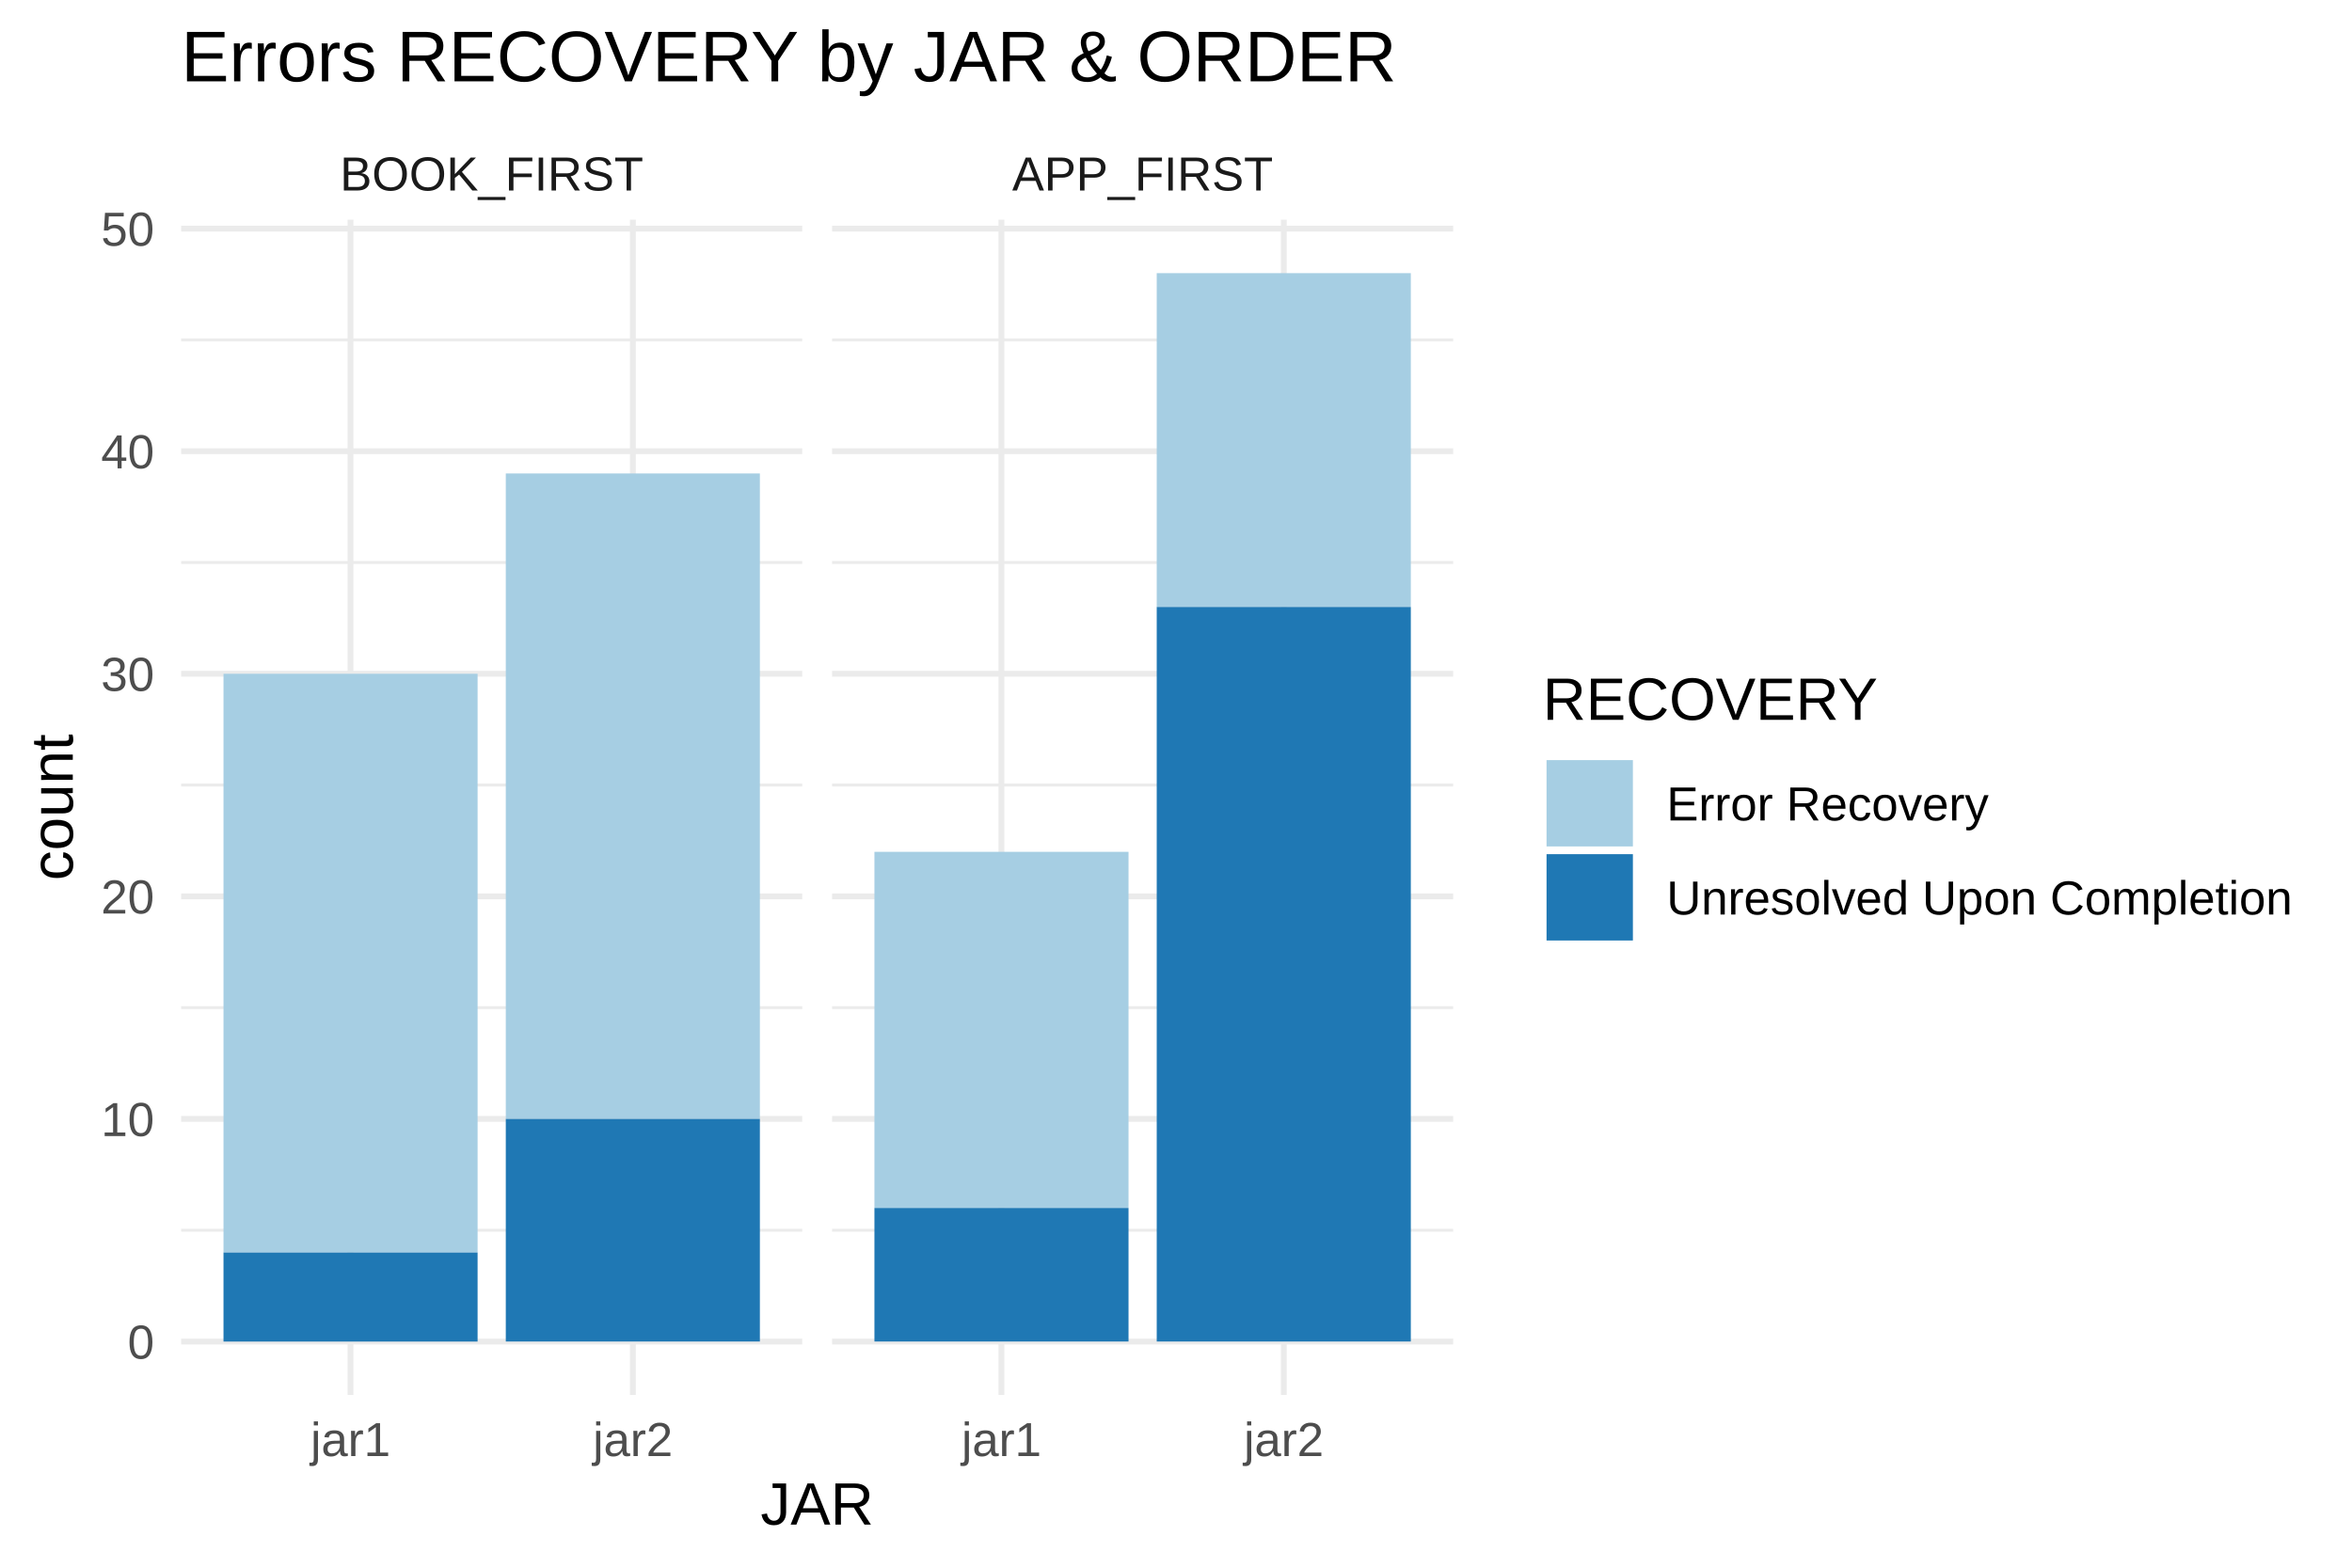
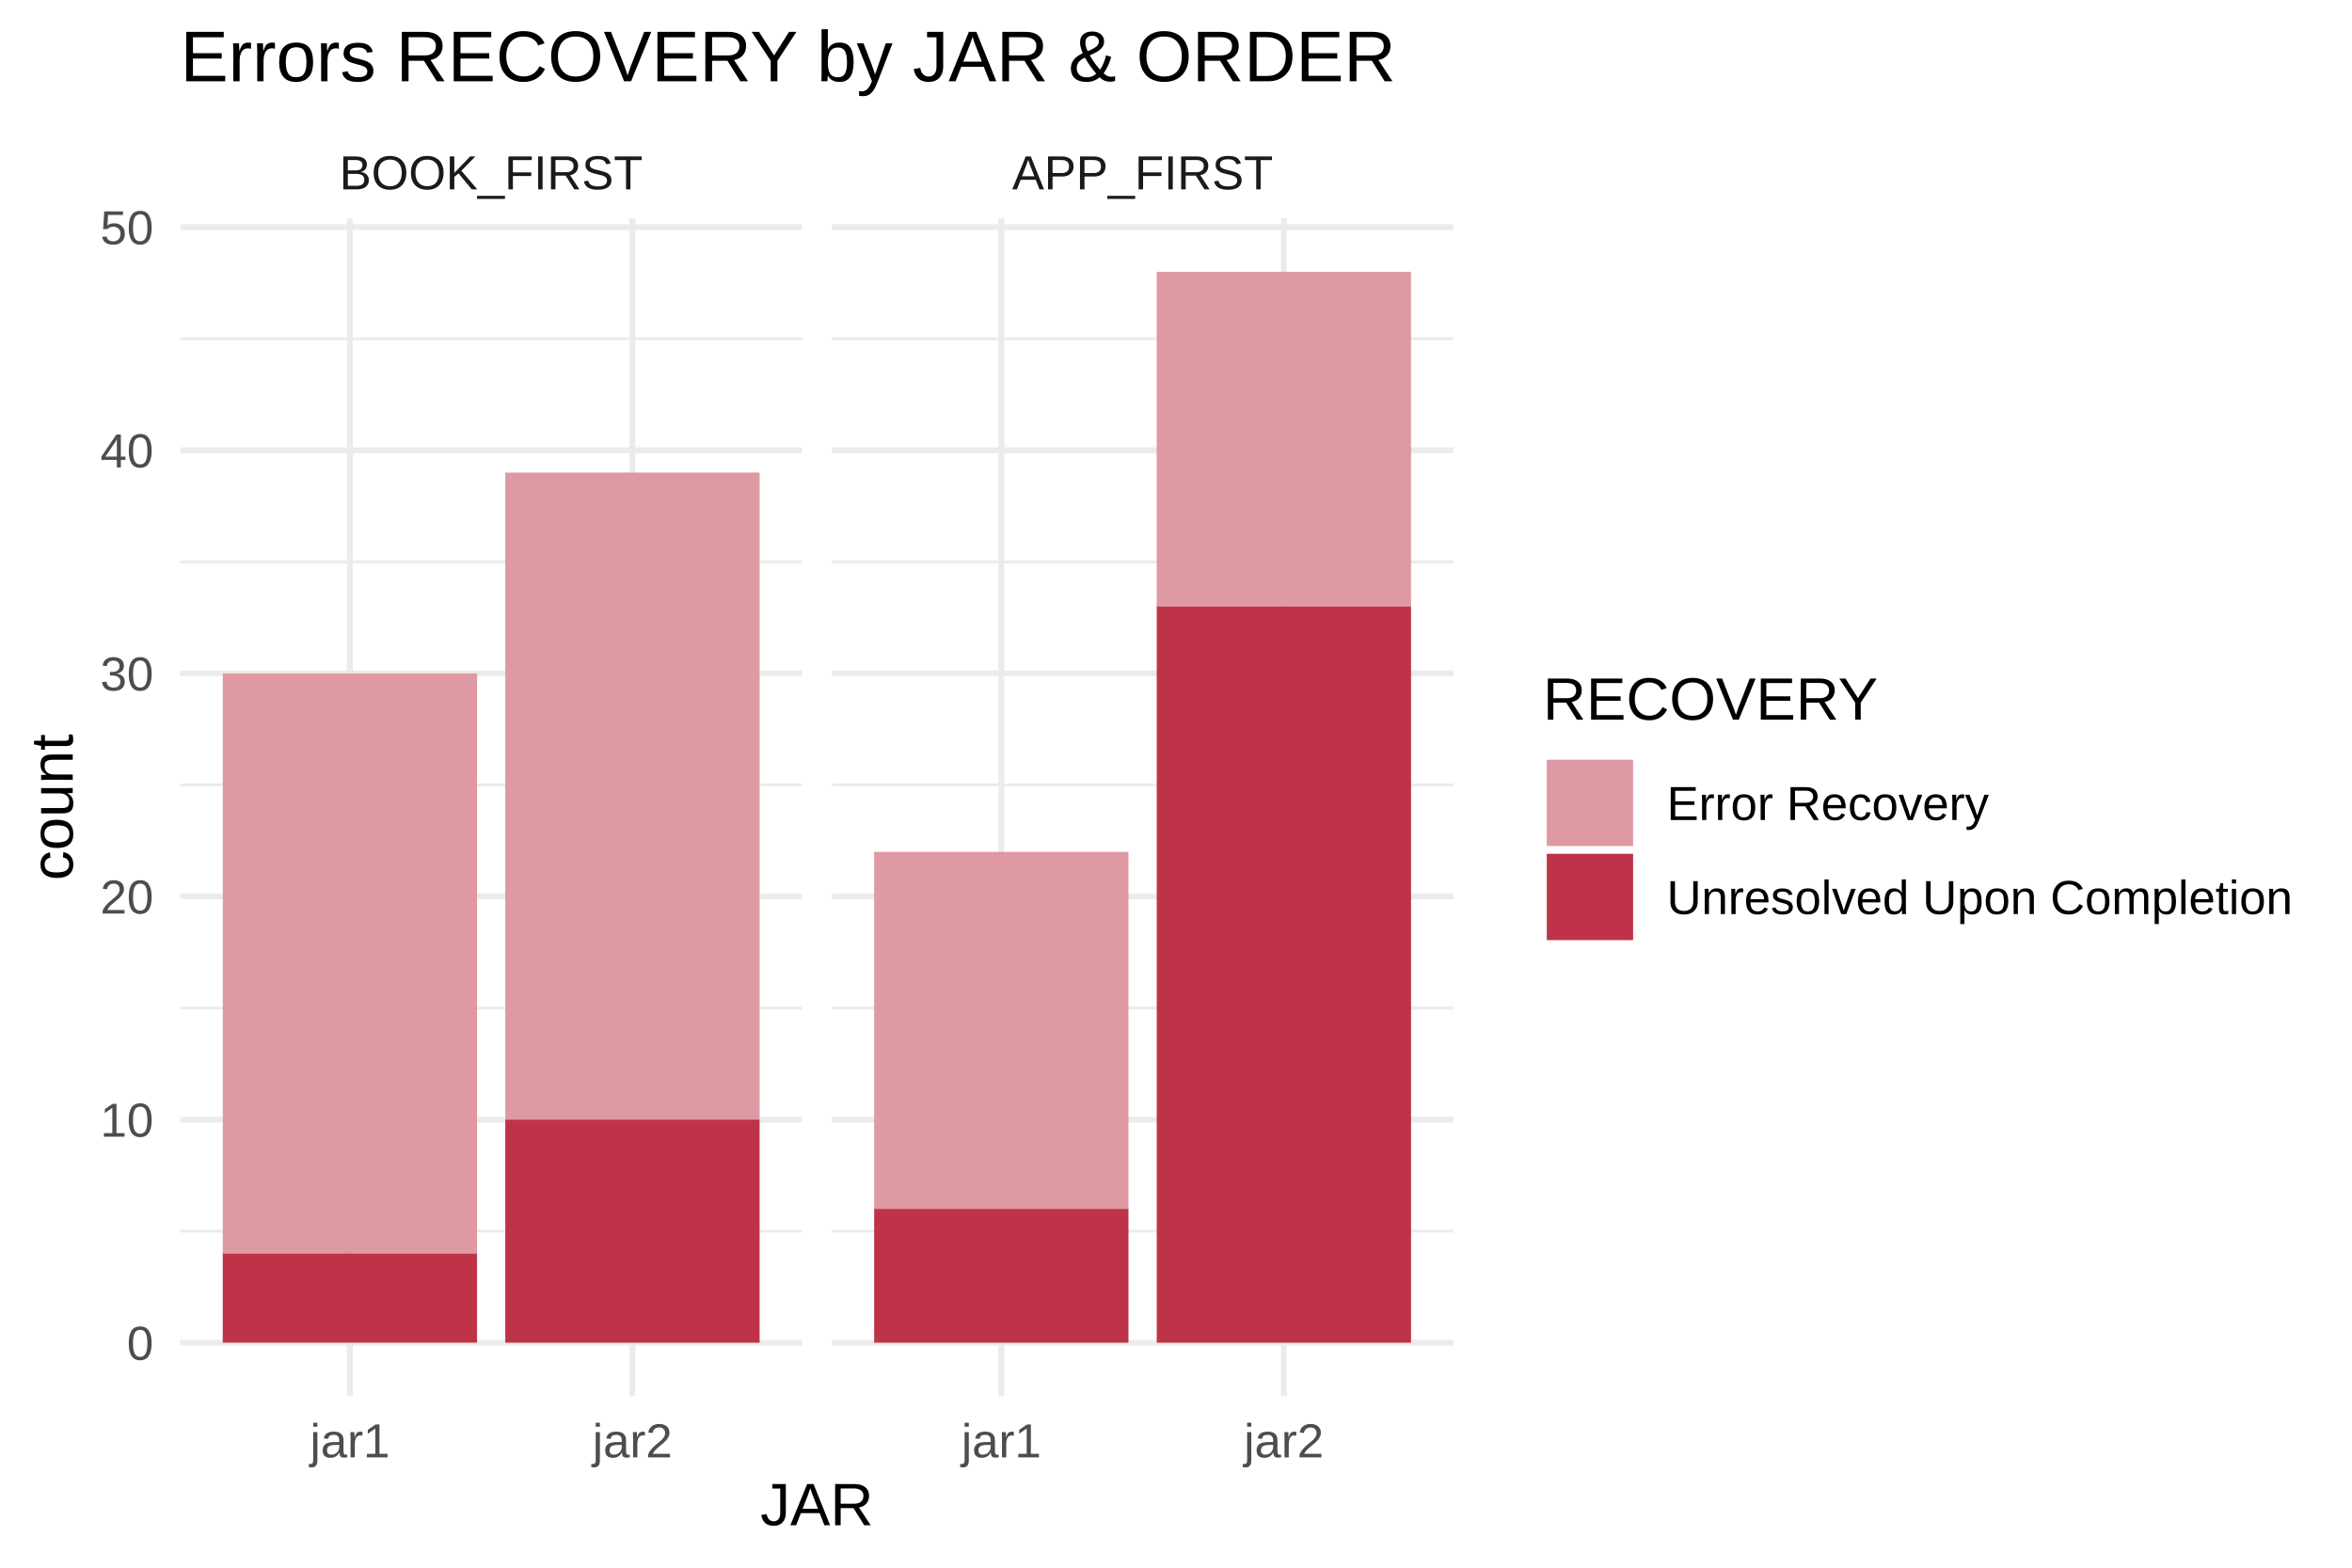
- <svg xmlns="http://www.w3.org/2000/svg" class="svglite" width="432.00pt" height="288.00pt" viewBox="0 0 432.00 288.00">
-   <defs>
-     <style type="text/css">
+ <svg xmlns="http://www.w3.org/2000/svg" width="432.00pt" height="288.00pt" viewBox="0 0 432.00 288.00">
+   <g class="svglite">
+     <defs>
+       <style type="text/css">
    .svglite line, .svglite polyline, .svglite polygon, .svglite path, .svglite rect, .svglite circle {
      fill: none;
      stroke: #000000;
      stroke-linecap: round;
      stroke-linejoin: round;
      stroke-miterlimit: 10.00;
    }
    .svglite text {
      white-space: pre;
    }
+     .svglite g.glyphgroup path {
+       fill: inherit;
+       stroke: none;
+     }
  </style>
-   </defs>
-   <rect width="100%" height="100%" style="stroke: none; fill: none;" />
-   <defs>
-     <clipPath id="cpMC4wMHw0MzIuMDB8MC4wMHwyODguMDA=">
-       <rect x="0.00" y="0.00" width="432.00" height="288.00" />
-     </clipPath>
-   </defs>
-   <g clip-path="url(#cpMC4wMHw0MzIuMDB8MC4wMHwyODguMDA=)">
+     </defs>
+     <rect width="100%" height="100%" style="stroke: none; fill: none;" />
+     <defs>
+       <clipPath id="cpMC4wMHw0MzIuMDB8MC4wMHwyODguMDA=">
+         <rect x="0.00" y="0.00" width="432.00" height="288.00" />
+       </clipPath>
+     </defs>
+     <g clip-path="url(#cpMC4wMHw0MzIuMDB8MC4wMHwyODguMDA=)">
</g>
-   <defs>
-     <clipPath id="cpMzMuMjd8MTQ3LjM1fDQwLjM2fDI1Ni4yNw==">
-       <rect x="33.27" y="40.36" width="114.08" height="215.90" />
-     </clipPath>
-   </defs>
-   <g clip-path="url(#cpMzMuMjd8MTQ3LjM1fDQwLjM2fDI1Ni4yNw==)">
-     <polyline points="33.27,226.01 147.35,226.01 " style="stroke-width: 0.53; stroke: #EBEBEB; stroke-linecap: butt;" />
-     <polyline points="33.27,185.12 147.35,185.12 " style="stroke-width: 0.53; stroke: #EBEBEB; stroke-linecap: butt;" />
-     <polyline points="33.27,144.22 147.35,144.22 " style="stroke-width: 0.53; stroke: #EBEBEB; stroke-linecap: butt;" />
-     <polyline points="33.27,103.33 147.35,103.33 " style="stroke-width: 0.53; stroke: #EBEBEB; stroke-linecap: butt;" />
-     <polyline points="33.27,62.44 147.35,62.44 " style="stroke-width: 0.53; stroke: #EBEBEB; stroke-linecap: butt;" />
-     <polyline points="33.27,246.45 147.35,246.45 " style="stroke-width: 1.07; stroke: #EBEBEB; stroke-linecap: butt;" />
-     <polyline points="33.27,205.56 147.35,205.56 " style="stroke-width: 1.07; stroke: #EBEBEB; stroke-linecap: butt;" />
-     <polyline points="33.27,164.67 147.35,164.67 " style="stroke-width: 1.07; stroke: #EBEBEB; stroke-linecap: butt;" />
-     <polyline points="33.27,123.78 147.35,123.78 " style="stroke-width: 1.07; stroke: #EBEBEB; stroke-linecap: butt;" />
-     <polyline points="33.27,82.89 147.35,82.89 " style="stroke-width: 1.07; stroke: #EBEBEB; stroke-linecap: butt;" />
-     <polyline points="33.27,42.00 147.35,42.00 " style="stroke-width: 1.07; stroke: #EBEBEB; stroke-linecap: butt;" />
-     <polyline points="64.38,256.27 64.38,40.36 " style="stroke-width: 1.07; stroke: #EBEBEB; stroke-linecap: butt;" />
-     <polyline points="116.24,256.27 116.24,40.36 " style="stroke-width: 1.07; stroke: #EBEBEB; stroke-linecap: butt;" />
-     <rect x="41.05" y="123.78" width="46.67" height="106.32" style="stroke-width: 1.07; stroke: none; stroke-linecap: butt; stroke-linejoin: miter; fill: #A6CEE3;" />
-     <rect x="41.05" y="230.10" width="46.67" height="16.36" style="stroke-width: 1.07; stroke: none; stroke-linecap: butt; stroke-linejoin: miter; fill: #1F78B4;" />
-     <rect x="92.90" y="86.98" width="46.67" height="118.58" style="stroke-width: 1.07; stroke: none; stroke-linecap: butt; stroke-linejoin: miter; fill: #A6CEE3;" />
-     <rect x="92.90" y="205.56" width="46.67" height="40.89" style="stroke-width: 1.07; stroke: none; stroke-linecap: butt; stroke-linejoin: miter; fill: #1F78B4;" />
-   </g>
-   <g clip-path="url(#cpMC4wMHw0MzIuMDB8MC4wMHwyODguMDA=)">
+     <defs>
+       <clipPath id="cpMzMuMTN8MTQ3LjMwfDQwLjA5fDI1Ni41MA==">
+         <rect x="33.13" y="40.09" width="114.17" height="216.41" />
+       </clipPath>
+     </defs>
+     <g clip-path="url(#cpMzMuMTN8MTQ3LjMwfDQwLjA5fDI1Ni41MA==)">
+       <polyline points="33.13,226.17 147.30,226.17 " style="stroke-width: 0.53; stroke: #EBEBEB; stroke-linecap: butt;" />
+       <polyline points="33.13,185.19 147.30,185.19 " style="stroke-width: 0.53; stroke: #EBEBEB; stroke-linecap: butt;" />
+       <polyline points="33.13,144.20 147.30,144.20 " style="stroke-width: 0.53; stroke: #EBEBEB; stroke-linecap: butt;" />
+       <polyline points="33.13,103.21 147.30,103.21 " style="stroke-width: 0.53; stroke: #EBEBEB; stroke-linecap: butt;" />
+       <polyline points="33.13,62.23 147.30,62.23 " style="stroke-width: 0.53; stroke: #EBEBEB; stroke-linecap: butt;" />
+       <polyline points="33.13,246.67 147.30,246.67 " style="stroke-width: 1.07; stroke: #EBEBEB; stroke-linecap: butt;" />
+       <polyline points="33.13,205.68 147.30,205.68 " style="stroke-width: 1.07; stroke: #EBEBEB; stroke-linecap: butt;" />
+       <polyline points="33.13,164.69 147.30,164.69 " style="stroke-width: 1.07; stroke: #EBEBEB; stroke-linecap: butt;" />
+       <polyline points="33.13,123.71 147.30,123.71 " style="stroke-width: 1.07; stroke: #EBEBEB; stroke-linecap: butt;" />
+       <polyline points="33.13,82.72 147.30,82.72 " style="stroke-width: 1.07; stroke: #EBEBEB; stroke-linecap: butt;" />
+       <polyline points="33.13,41.73 147.30,41.73 " style="stroke-width: 1.07; stroke: #EBEBEB; stroke-linecap: butt;" />
+       <polyline points="64.27,256.50 64.27,40.09 " style="stroke-width: 1.07; stroke: #EBEBEB; stroke-linecap: butt;" />
+       <polyline points="116.16,256.50 116.16,40.09 " style="stroke-width: 1.07; stroke: #EBEBEB; stroke-linecap: butt;" />
+       <rect x="40.91" y="123.71" width="46.71" height="106.56" style="stroke-width: 1.07; stroke: none; stroke-linecap: butt; stroke-linejoin: miter; fill: #DF99A3;" />
+       <rect x="40.91" y="230.27" width="46.71" height="16.39" style="stroke-width: 1.07; stroke: none; stroke-linecap: butt; stroke-linejoin: miter; fill: #BE3348;" />
+       <rect x="92.81" y="86.82" width="46.71" height="118.86" style="stroke-width: 1.07; stroke: none; stroke-linecap: butt; stroke-linejoin: miter; fill: #DF99A3;" />
+       <rect x="92.81" y="205.68" width="46.71" height="40.99" style="stroke-width: 1.07; stroke: none; stroke-linecap: butt; stroke-linejoin: miter; fill: #BE3348;" />
+     </g>
+     <g clip-path="url(#cpMC4wMHw0MzIuMDB8MC4wMHwyODguMDA=)">
</g>
-   <defs>
-     <clipPath id="cpMTUyLjgzfDI2Ni45MXw0MC4zNnwyNTYuMjc=">
-       <rect x="152.83" y="40.36" width="114.08" height="215.90" />
-     </clipPath>
-   </defs>
-   <g clip-path="url(#cpMTUyLjgzfDI2Ni45MXw0MC4zNnwyNTYuMjc=)">
-     <polyline points="152.83,226.01 266.91,226.01 " style="stroke-width: 0.53; stroke: #EBEBEB; stroke-linecap: butt;" />
-     <polyline points="152.83,185.12 266.91,185.12 " style="stroke-width: 0.53; stroke: #EBEBEB; stroke-linecap: butt;" />
-     <polyline points="152.83,144.22 266.91,144.22 " style="stroke-width: 0.53; stroke: #EBEBEB; stroke-linecap: butt;" />
-     <polyline points="152.83,103.33 266.91,103.33 " style="stroke-width: 0.53; stroke: #EBEBEB; stroke-linecap: butt;" />
-     <polyline points="152.83,62.44 266.91,62.44 " style="stroke-width: 0.53; stroke: #EBEBEB; stroke-linecap: butt;" />
-     <polyline points="152.83,246.45 266.91,246.45 " style="stroke-width: 1.07; stroke: #EBEBEB; stroke-linecap: butt;" />
-     <polyline points="152.83,205.56 266.91,205.56 " style="stroke-width: 1.07; stroke: #EBEBEB; stroke-linecap: butt;" />
-     <polyline points="152.83,164.67 266.91,164.67 " style="stroke-width: 1.07; stroke: #EBEBEB; stroke-linecap: butt;" />
-     <polyline points="152.83,123.78 266.91,123.78 " style="stroke-width: 1.07; stroke: #EBEBEB; stroke-linecap: butt;" />
-     <polyline points="152.83,82.89 266.91,82.89 " style="stroke-width: 1.07; stroke: #EBEBEB; stroke-linecap: butt;" />
-     <polyline points="152.83,42.00 266.91,42.00 " style="stroke-width: 1.07; stroke: #EBEBEB; stroke-linecap: butt;" />
-     <polyline points="183.94,256.27 183.94,40.36 " style="stroke-width: 1.07; stroke: #EBEBEB; stroke-linecap: butt;" />
-     <polyline points="235.80,256.27 235.80,40.36 " style="stroke-width: 1.07; stroke: #EBEBEB; stroke-linecap: butt;" />
-     <rect x="160.61" y="156.49" width="46.67" height="65.43" style="stroke-width: 1.07; stroke: none; stroke-linecap: butt; stroke-linejoin: miter; fill: #A6CEE3;" />
-     <rect x="160.61" y="221.92" width="46.67" height="24.53" style="stroke-width: 1.07; stroke: none; stroke-linecap: butt; stroke-linejoin: miter; fill: #1F78B4;" />
-     <rect x="212.46" y="50.18" width="46.67" height="61.34" style="stroke-width: 1.07; stroke: none; stroke-linecap: butt; stroke-linejoin: miter; fill: #A6CEE3;" />
-     <rect x="212.46" y="111.51" width="46.67" height="134.94" style="stroke-width: 1.07; stroke: none; stroke-linecap: butt; stroke-linejoin: miter; fill: #1F78B4;" />
-   </g>
-   <g clip-path="url(#cpMC4wMHw0MzIuMDB8MC4wMHwyODguMDA=)">
+     <defs>
+       <clipPath id="cpMTUyLjc4fDI2Ni45NXw0MC4wOXwyNTYuNTA=">
+         <rect x="152.78" y="40.09" width="114.17" height="216.41" />
+       </clipPath>
+     </defs>
+     <g clip-path="url(#cpMTUyLjc4fDI2Ni45NXw0MC4wOXwyNTYuNTA=)">
+       <polyline points="152.78,226.17 266.95,226.17 " style="stroke-width: 0.53; stroke: #EBEBEB; stroke-linecap: butt;" />
+       <polyline points="152.78,185.19 266.95,185.19 " style="stroke-width: 0.53; stroke: #EBEBEB; stroke-linecap: butt;" />
+       <polyline points="152.78,144.20 266.95,144.20 " style="stroke-width: 0.53; stroke: #EBEBEB; stroke-linecap: butt;" />
+       <polyline points="152.78,103.21 266.95,103.21 " style="stroke-width: 0.53; stroke: #EBEBEB; stroke-linecap: butt;" />
+       <polyline points="152.78,62.23 266.95,62.23 " style="stroke-width: 0.53; stroke: #EBEBEB; stroke-linecap: butt;" />
+       <polyline points="152.78,246.67 266.95,246.67 " style="stroke-width: 1.07; stroke: #EBEBEB; stroke-linecap: butt;" />
+       <polyline points="152.78,205.68 266.95,205.68 " style="stroke-width: 1.07; stroke: #EBEBEB; stroke-linecap: butt;" />
+       <polyline points="152.78,164.69 266.95,164.69 " style="stroke-width: 1.07; stroke: #EBEBEB; stroke-linecap: butt;" />
+       <polyline points="152.78,123.71 266.95,123.71 " style="stroke-width: 1.07; stroke: #EBEBEB; stroke-linecap: butt;" />
+       <polyline points="152.78,82.72 266.95,82.72 " style="stroke-width: 1.07; stroke: #EBEBEB; stroke-linecap: butt;" />
+       <polyline points="152.78,41.73 266.95,41.73 " style="stroke-width: 1.07; stroke: #EBEBEB; stroke-linecap: butt;" />
+       <polyline points="183.92,256.50 183.92,40.09 " style="stroke-width: 1.07; stroke: #EBEBEB; stroke-linecap: butt;" />
+       <polyline points="235.81,256.50 235.81,40.09 " style="stroke-width: 1.07; stroke: #EBEBEB; stroke-linecap: butt;" />
+       <rect x="160.56" y="156.50" width="46.71" height="65.58" style="stroke-width: 1.07; stroke: none; stroke-linecap: butt; stroke-linejoin: miter; fill: #DF99A3;" />
+       <rect x="160.56" y="222.08" width="46.71" height="24.59" style="stroke-width: 1.07; stroke: none; stroke-linecap: butt; stroke-linejoin: miter; fill: #BE3348;" />
+       <rect x="212.46" y="49.93" width="46.71" height="61.48" style="stroke-width: 1.07; stroke: none; stroke-linecap: butt; stroke-linejoin: miter; fill: #DF99A3;" />
+       <rect x="212.46" y="111.41" width="46.71" height="135.26" style="stroke-width: 1.07; stroke: none; stroke-linecap: butt; stroke-linejoin: miter; fill: #BE3348;" />
+     </g>
+     <g clip-path="url(#cpMC4wMHw0MzIuMDB8MC4wMHwyODguMDA=)">
</g>
-   <defs>
-     <clipPath id="cpMzMuMjd8MTQ3LjM1fDIzLjM0fDQwLjM2">
-       <rect x="33.27" y="23.34" width="114.08" height="17.03" />
-     </clipPath>
-   </defs>
-   <g clip-path="url(#cpMzMuMjd8MTQ3LjM1fDIzLjM0fDQwLjM2)">
-     <text x="90.31" y="35.00" text-anchor="middle" style="font-size: 8.80px;fill: #1A1A1A; font-family: &quot;Arial&quot;;" textLength="55.71px" lengthAdjust="spacingAndGlyphs">BOOK_FIRST</text>
-   </g>
-   <g clip-path="url(#cpMC4wMHw0MzIuMDB8MC4wMHwyODguMDA=)">
+     <defs>
+       <clipPath id="cpMzMuMTN8MTQ3LjMwfDIzLjE4fDQwLjA5">
+         <rect x="33.13" y="23.18" width="114.17" height="16.92" />
+       </clipPath>
+     </defs>
+     <g clip-path="url(#cpMzMuMTN8MTQ3LjMwfDIzLjE4fDQwLjA5)">
+       <text x="90.21" y="34.79" text-anchor="middle" style="font-size: 8.80px;fill: #1A1A1A; font-family: &quot;Arial&quot;;" textLength="55.75px" lengthAdjust="spacingAndGlyphs">BOOK_FIRST</text>
+     </g>
+     <g clip-path="url(#cpMC4wMHw0MzIuMDB8MC4wMHwyODguMDA=)">
</g>
-   <defs>
-     <clipPath id="cpMTUyLjgzfDI2Ni45MXwyMy4zNHw0MC4zNg==">
-       <rect x="152.83" y="23.34" width="114.08" height="17.03" />
-     </clipPath>
-   </defs>
-   <g clip-path="url(#cpMTUyLjgzfDI2Ni45MXwyMy4zNHw0MC4zNg==)">
-     <text x="209.87" y="35.00" text-anchor="middle" style="font-size: 8.80px;fill: #1A1A1A; font-family: &quot;Arial&quot;;" textLength="47.90px" lengthAdjust="spacingAndGlyphs">APP_FIRST</text>
-   </g>
-   <g clip-path="url(#cpMC4wMHw0MzIuMDB8MC4wMHwyODguMDA=)">
-     <text x="64.38" y="267.50" text-anchor="middle" style="font-size: 8.80px;fill: #4D4D4D; font-family: &quot;Arial&quot;;" textLength="14.67px" lengthAdjust="spacingAndGlyphs">jar1</text>
-     <text x="116.24" y="267.50" text-anchor="middle" style="font-size: 8.80px;fill: #4D4D4D; font-family: &quot;Arial&quot;;" textLength="14.67px" lengthAdjust="spacingAndGlyphs">jar2</text>
-     <text x="183.94" y="267.50" text-anchor="middle" style="font-size: 8.80px;fill: #4D4D4D; font-family: &quot;Arial&quot;;" textLength="14.67px" lengthAdjust="spacingAndGlyphs">jar1</text>
-     <text x="235.80" y="267.50" text-anchor="middle" style="font-size: 8.80px;fill: #4D4D4D; font-family: &quot;Arial&quot;;" textLength="14.67px" lengthAdjust="spacingAndGlyphs">jar2</text>
-     <text x="28.34" y="249.61" text-anchor="end" style="font-size: 8.80px;fill: #4D4D4D; font-family: &quot;Arial&quot;;" textLength="4.90px" lengthAdjust="spacingAndGlyphs">0</text>
-     <text x="28.34" y="208.71" text-anchor="end" style="font-size: 8.80px;fill: #4D4D4D; font-family: &quot;Arial&quot;;" textLength="9.79px" lengthAdjust="spacingAndGlyphs">10</text>
-     <text x="28.34" y="167.82" text-anchor="end" style="font-size: 8.80px;fill: #4D4D4D; font-family: &quot;Arial&quot;;" textLength="9.79px" lengthAdjust="spacingAndGlyphs">20</text>
-     <text x="28.34" y="126.93" text-anchor="end" style="font-size: 8.80px;fill: #4D4D4D; font-family: &quot;Arial&quot;;" textLength="9.79px" lengthAdjust="spacingAndGlyphs">30</text>
-     <text x="28.34" y="86.04" text-anchor="end" style="font-size: 8.80px;fill: #4D4D4D; font-family: &quot;Arial&quot;;" textLength="9.79px" lengthAdjust="spacingAndGlyphs">40</text>
-     <text x="28.34" y="45.15" text-anchor="end" style="font-size: 8.80px;fill: #4D4D4D; font-family: &quot;Arial&quot;;" textLength="9.79px" lengthAdjust="spacingAndGlyphs">50</text>
-     <text x="150.09" y="280.09" text-anchor="middle" style="font-size: 11.00px; font-family: &quot;Arial&quot;;" textLength="20.78px" lengthAdjust="spacingAndGlyphs">JAR</text>
-     <text transform="translate(13.37,148.31) rotate(-90)" text-anchor="middle" style="font-size: 11.00px; font-family: &quot;Arial&quot;;" textLength="26.91px" lengthAdjust="spacingAndGlyphs">count</text>
-     <text x="283.35" y="132.24" style="font-size: 11.00px; font-family: &quot;Arial&quot;;" textLength="61.73px" lengthAdjust="spacingAndGlyphs">RECOVERY</text>
-     <rect x="284.06" y="139.64" width="15.86" height="15.86" style="stroke-width: 1.07; stroke: none; stroke-linecap: butt; stroke-linejoin: miter; fill: #A6CEE3;" />
-     <rect x="284.06" y="156.92" width="15.86" height="15.86" style="stroke-width: 1.07; stroke: none; stroke-linecap: butt; stroke-linejoin: miter; fill: #1F78B4;" />
-     <text x="306.11" y="150.73" style="font-size: 8.80px; font-family: &quot;Arial&quot;;" textLength="59.16px" lengthAdjust="spacingAndGlyphs">Error Recovery</text>
-     <text x="306.11" y="168.01" style="font-size: 8.80px; font-family: &quot;Arial&quot;;" textLength="114.93px" lengthAdjust="spacingAndGlyphs">Unresolved Upon Completion</text>
-     <text x="33.27" y="14.94" style="font-size: 13.20px; font-family: &quot;Arial&quot;;" textLength="223.55px" lengthAdjust="spacingAndGlyphs">Errors RECOVERY by JAR &amp; ORDER</text>
+     <defs>
+       <clipPath id="cpMTUyLjc4fDI2Ni45NXwyMy4xOHw0MC4wOQ==">
+         <rect x="152.78" y="23.18" width="114.17" height="16.92" />
+       </clipPath>
+     </defs>
+     <g clip-path="url(#cpMTUyLjc4fDI2Ni45NXwyMy4xOHw0MC4wOQ==)">
+       <text x="209.87" y="34.79" text-anchor="middle" style="font-size: 8.80px;fill: #1A1A1A; font-family: &quot;Arial&quot;;" textLength="47.94px" lengthAdjust="spacingAndGlyphs">APP_FIRST</text>
+     </g>
+     <g clip-path="url(#cpMC4wMHw0MzIuMDB8MC4wMHwyODguMDA=)">
+       <text x="64.27" y="267.74" text-anchor="middle" style="font-size: 8.80px;fill: #4D4D4D; font-family: &quot;Arial&quot;;" textLength="14.66px" lengthAdjust="spacingAndGlyphs">jar1</text>
+       <text x="116.16" y="267.74" text-anchor="middle" style="font-size: 8.80px;fill: #4D4D4D; font-family: &quot;Arial&quot;;" textLength="14.66px" lengthAdjust="spacingAndGlyphs">jar2</text>
+       <text x="183.92" y="267.74" text-anchor="middle" style="font-size: 8.80px;fill: #4D4D4D; font-family: &quot;Arial&quot;;" textLength="14.66px" lengthAdjust="spacingAndGlyphs">jar1</text>
+       <text x="235.81" y="267.74" text-anchor="middle" style="font-size: 8.80px;fill: #4D4D4D; font-family: &quot;Arial&quot;;" textLength="14.66px" lengthAdjust="spacingAndGlyphs">jar2</text>
+       <text x="28.20" y="249.82" text-anchor="end" style="font-size: 8.80px;fill: #4D4D4D; font-family: &quot;Arial&quot;;" textLength="4.89px" lengthAdjust="spacingAndGlyphs">0</text>
+       <text x="28.20" y="208.83" text-anchor="end" style="font-size: 8.80px;fill: #4D4D4D; font-family: &quot;Arial&quot;;" textLength="9.78px" lengthAdjust="spacingAndGlyphs">10</text>
+       <text x="28.20" y="167.84" text-anchor="end" style="font-size: 8.80px;fill: #4D4D4D; font-family: &quot;Arial&quot;;" textLength="9.78px" lengthAdjust="spacingAndGlyphs">20</text>
+       <text x="28.20" y="126.86" text-anchor="end" style="font-size: 8.80px;fill: #4D4D4D; font-family: &quot;Arial&quot;;" textLength="9.78px" lengthAdjust="spacingAndGlyphs">30</text>
+       <text x="28.20" y="85.87" text-anchor="end" style="font-size: 8.80px;fill: #4D4D4D; font-family: &quot;Arial&quot;;" textLength="9.78px" lengthAdjust="spacingAndGlyphs">40</text>
+       <text x="28.20" y="44.88" text-anchor="end" style="font-size: 8.80px;fill: #4D4D4D; font-family: &quot;Arial&quot;;" textLength="9.78px" lengthAdjust="spacingAndGlyphs">50</text>
+       <text x="150.04" y="280.20" text-anchor="middle" style="font-size: 11.00px; font-family: &quot;Arial&quot;;" textLength="20.78px" lengthAdjust="spacingAndGlyphs">JAR</text>
+       <text transform="translate(13.36,148.30) rotate(-90)" text-anchor="middle" style="font-size: 11.00px; font-family: &quot;Arial&quot;;" textLength="26.94px" lengthAdjust="spacingAndGlyphs">count</text>
+       <text x="283.39" y="132.22" style="font-size: 11.00px; font-family: &quot;Arial&quot;;" textLength="61.55px" lengthAdjust="spacingAndGlyphs">RECOVERY</text>
+       <rect x="284.10" y="139.57" width="15.86" height="15.86" style="stroke-width: 1.07; stroke: none; stroke-linecap: butt; stroke-linejoin: miter; fill: #DF99A3;" />
+       <rect x="284.10" y="156.85" width="15.86" height="15.86" style="stroke-width: 1.07; stroke: none; stroke-linecap: butt; stroke-linejoin: miter; fill: #BE3348;" />
+       <text x="306.15" y="150.65" style="font-size: 8.80px; font-family: &quot;Arial&quot;;" textLength="59.14px" lengthAdjust="spacingAndGlyphs">Error Recovery</text>
+       <text x="306.15" y="167.93" style="font-size: 8.80px; font-family: &quot;Arial&quot;;" textLength="114.89px" lengthAdjust="spacingAndGlyphs">Unresolved Upon Completion</text>
+       <text x="33.13" y="14.93" style="font-size: 13.20px; font-family: &quot;Arial&quot;;" textLength="223.02px" lengthAdjust="spacingAndGlyphs">Errors RECOVERY by JAR &amp; ORDER</text>
+     </g>
  </g>
</svg>
